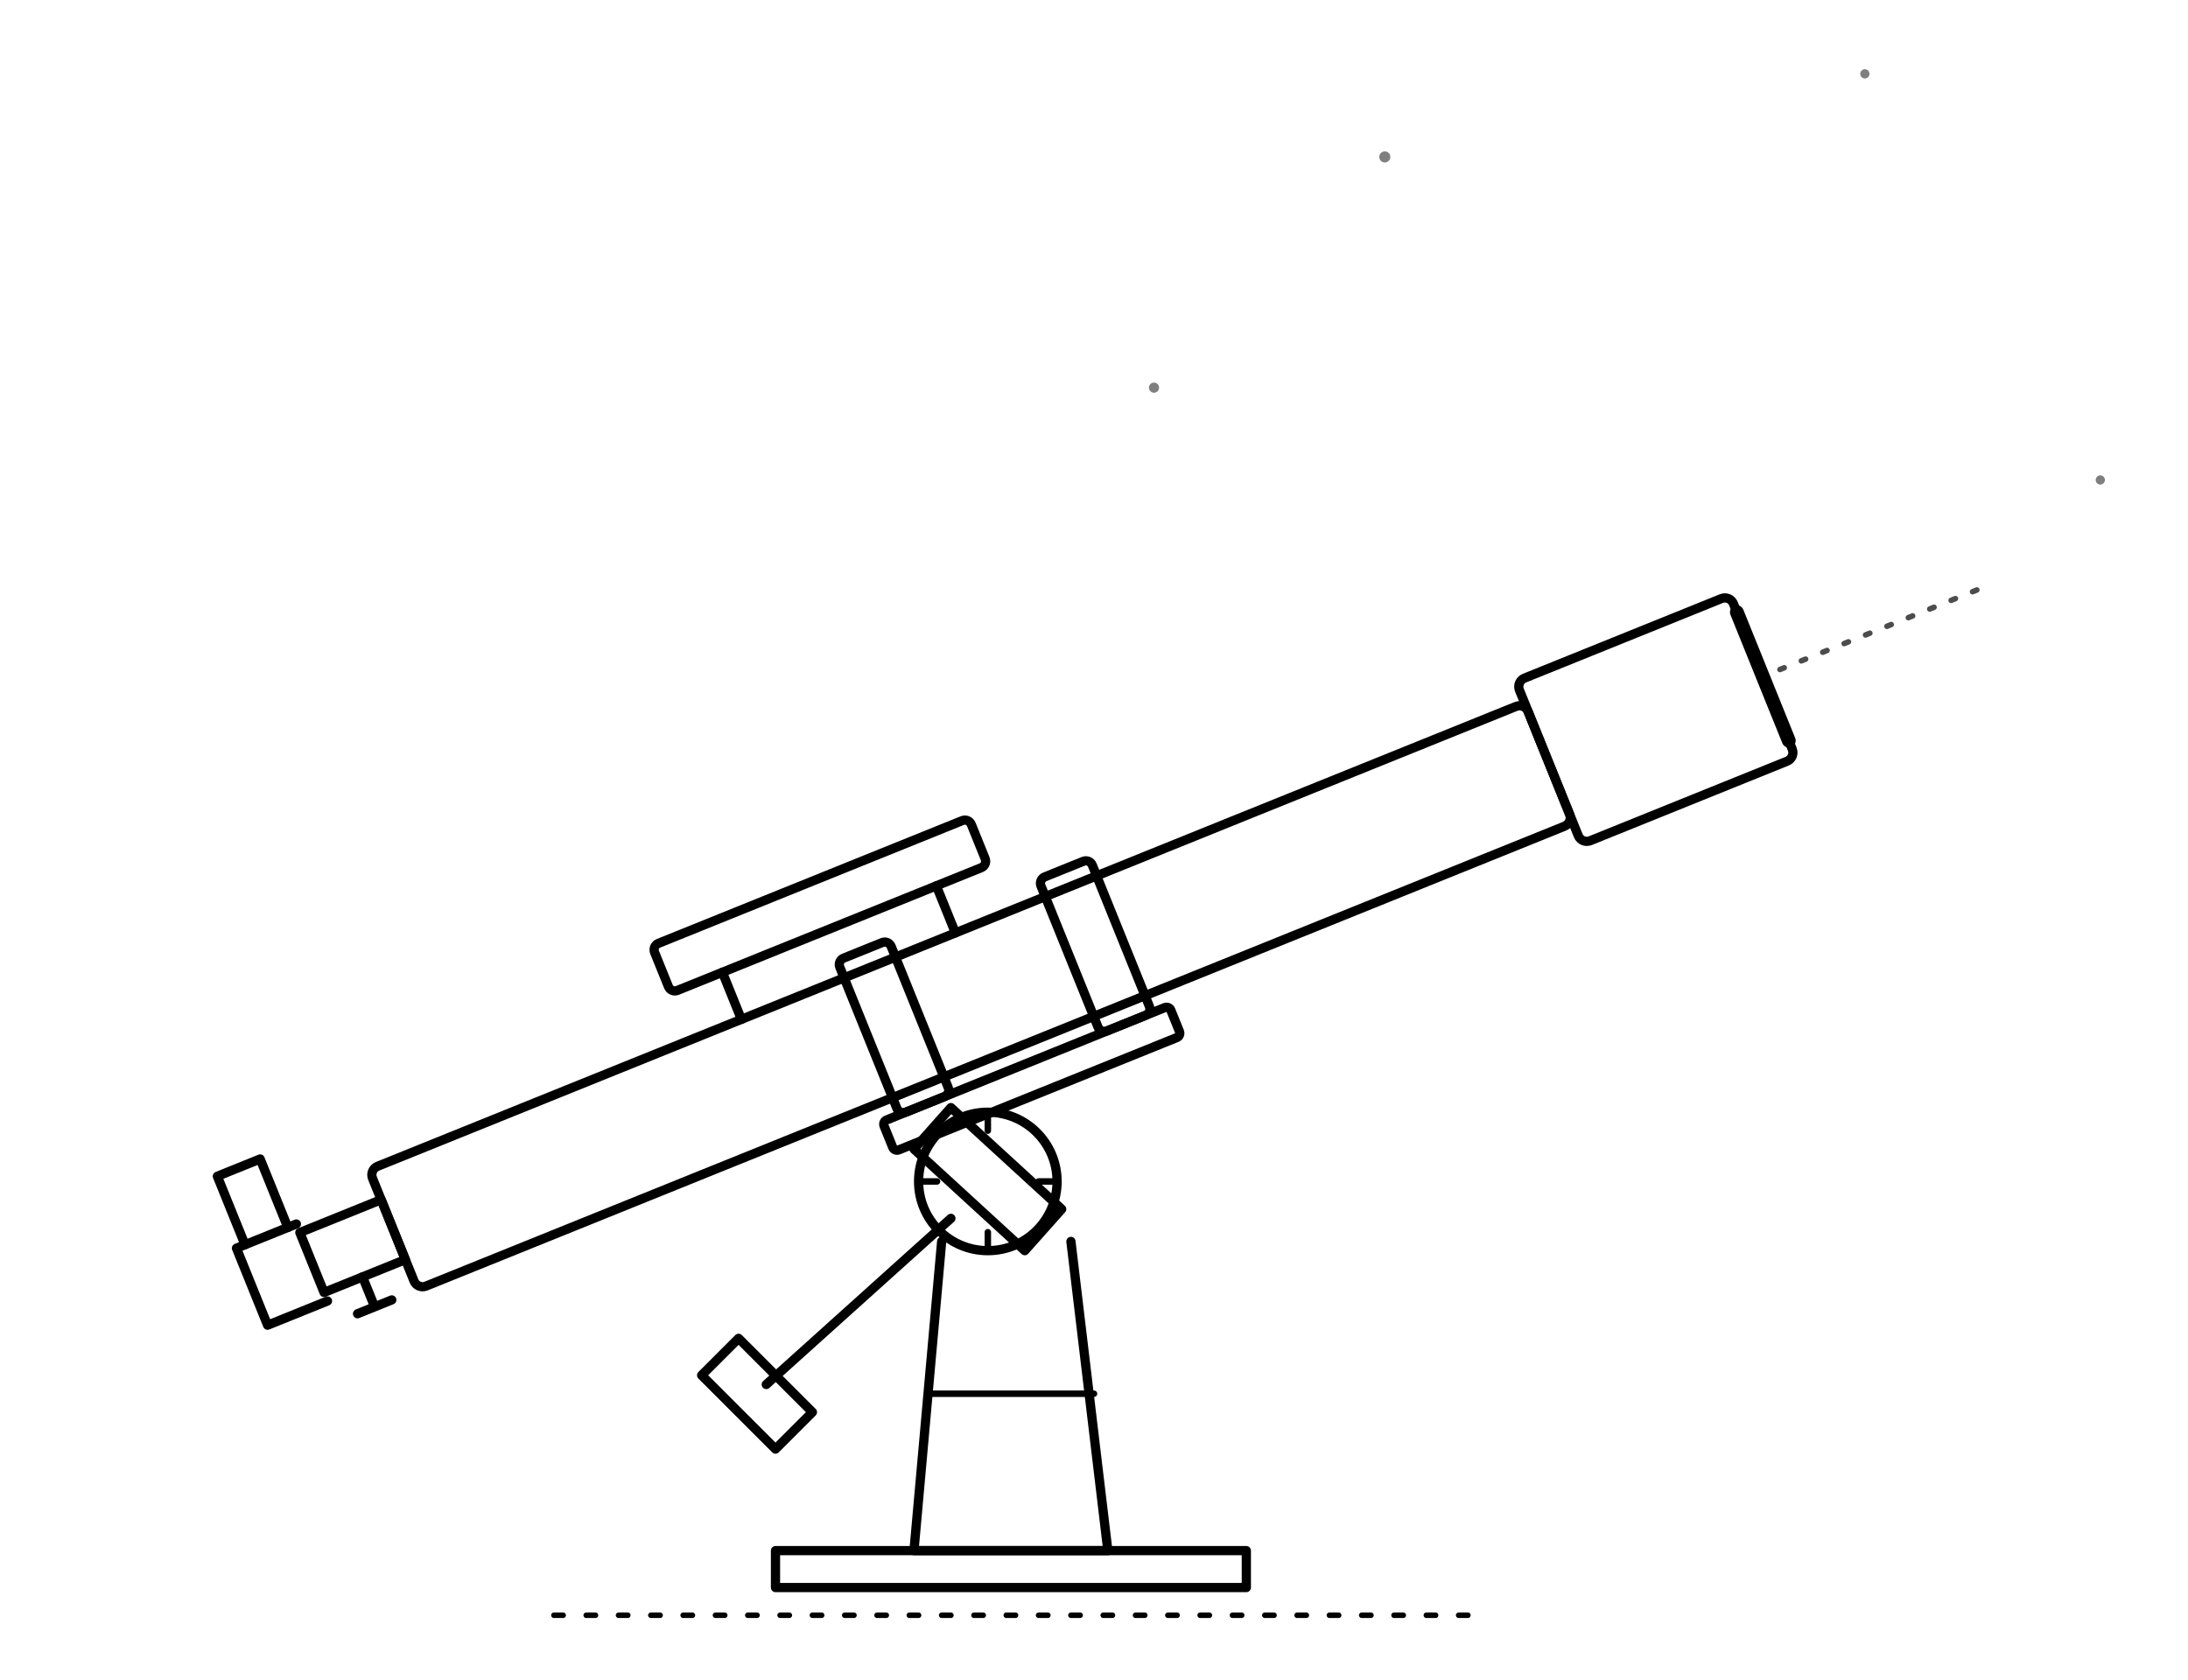
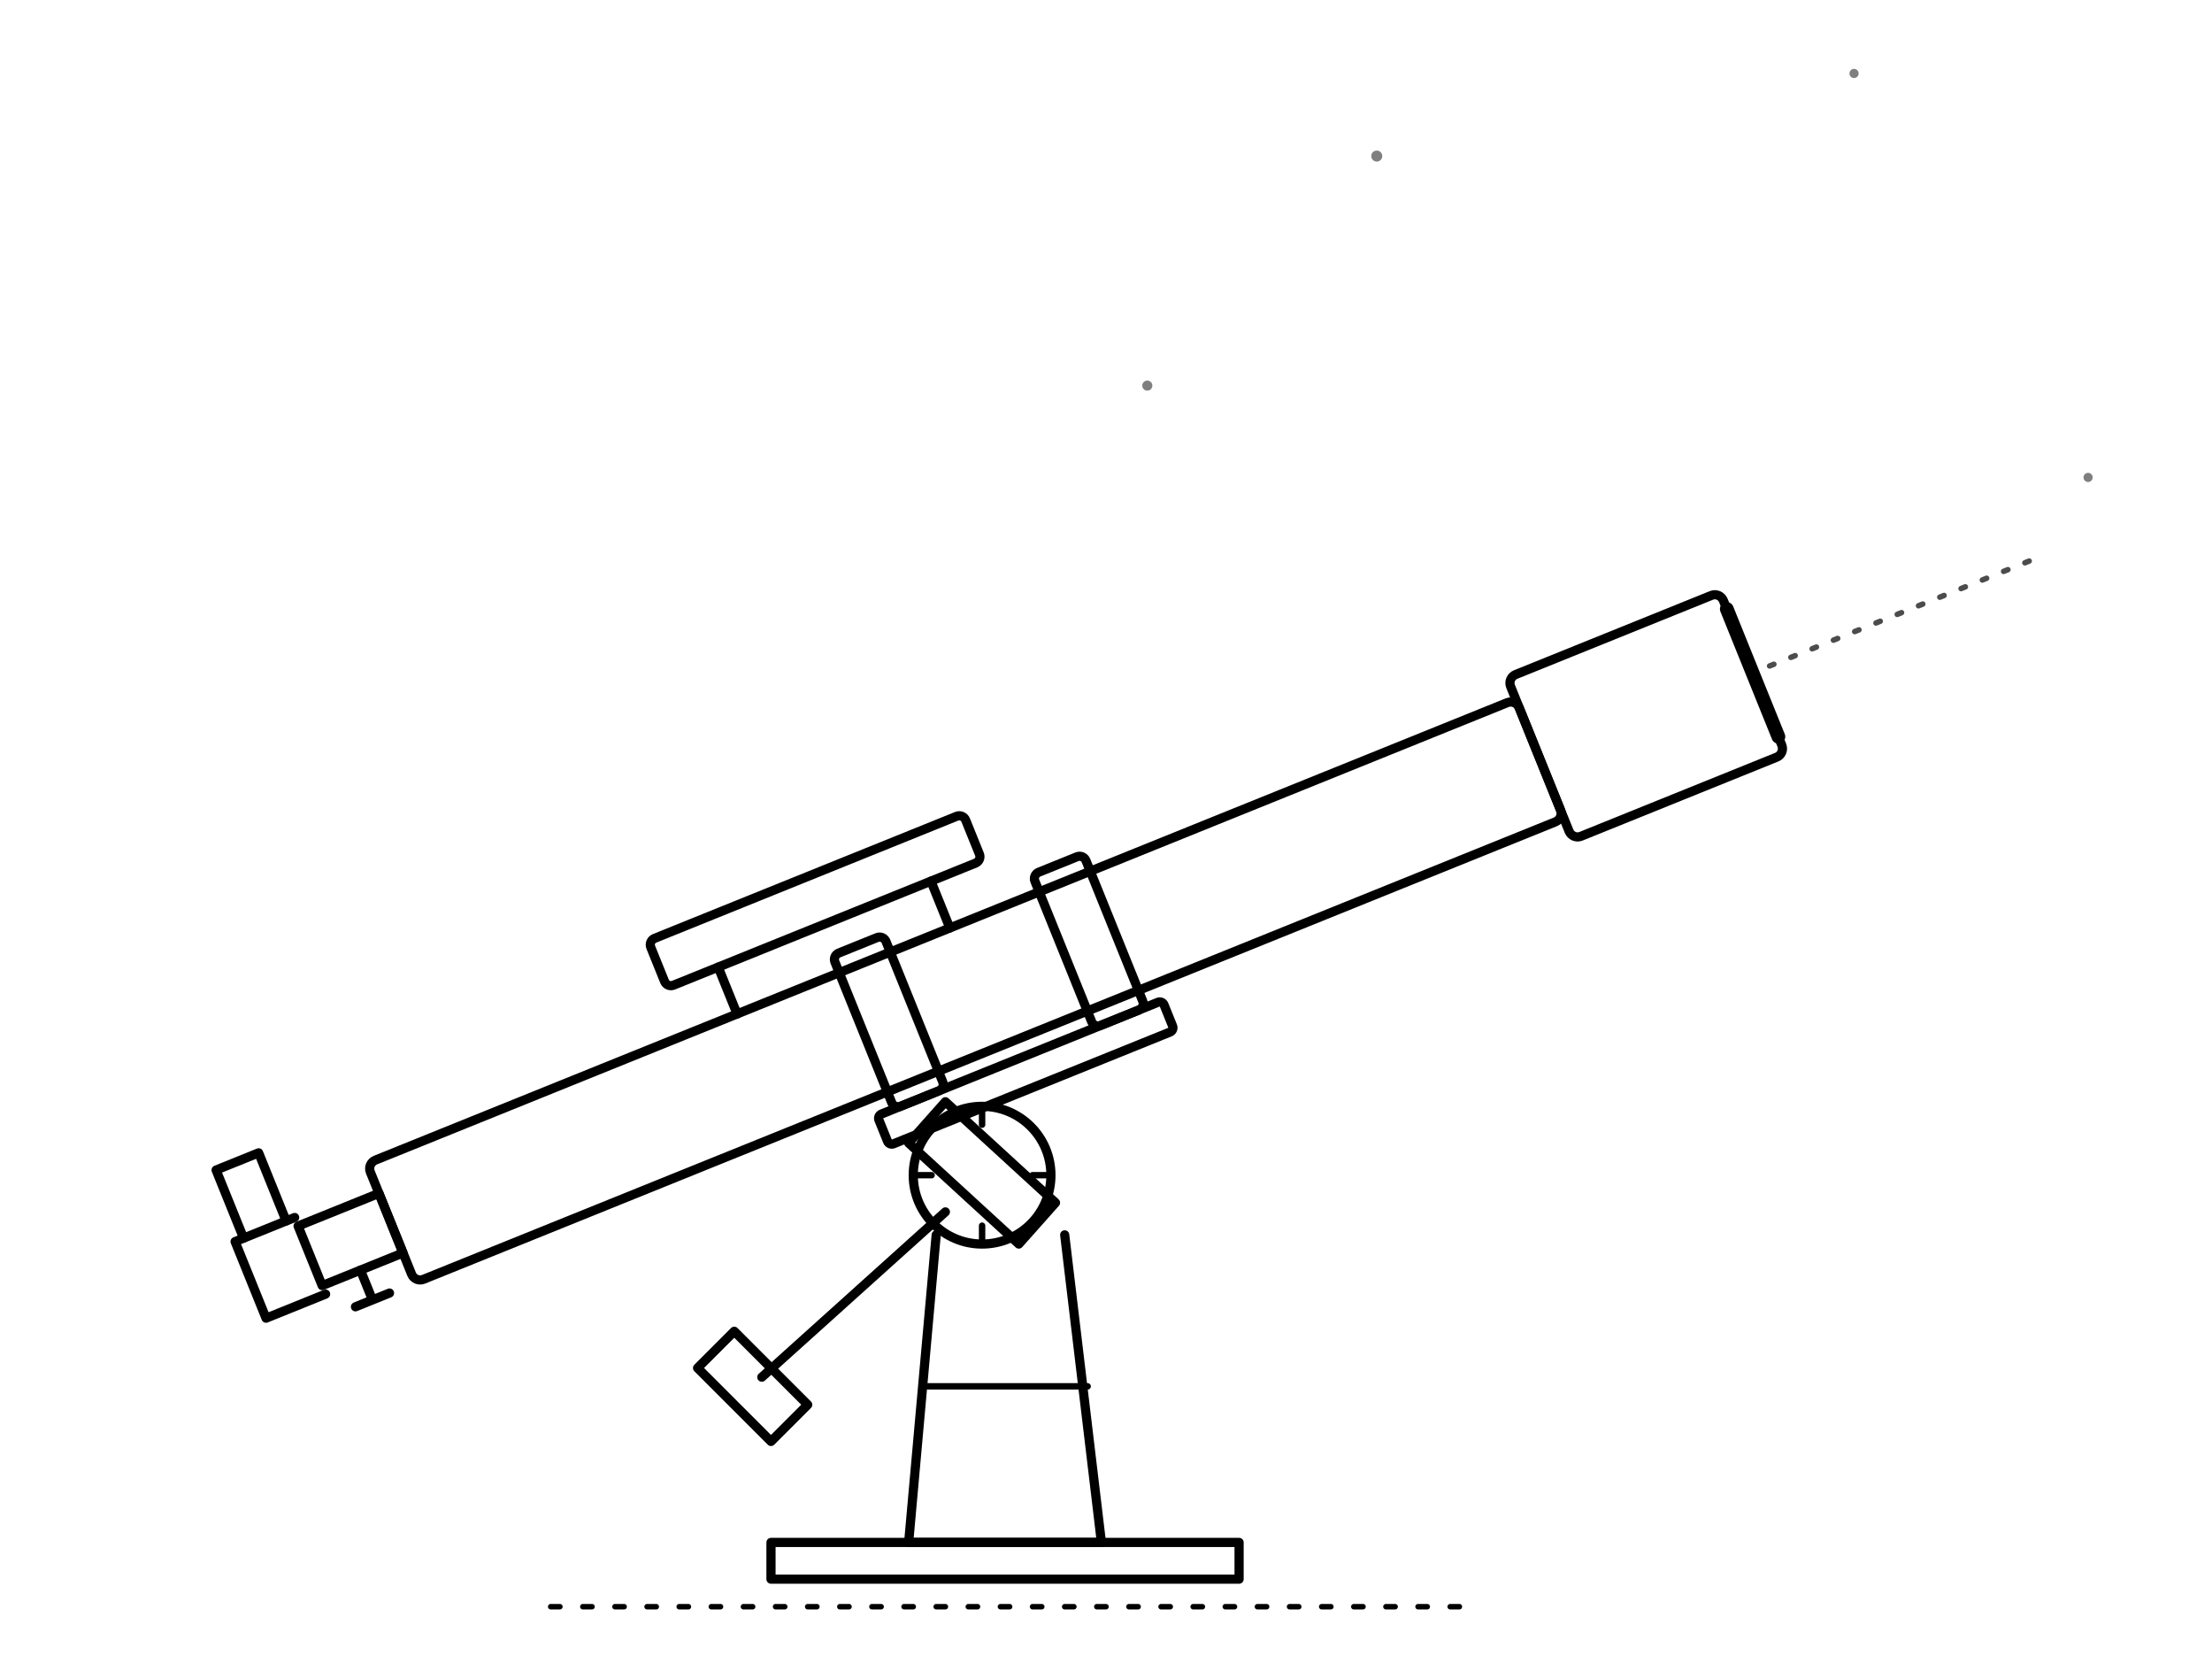
- <svg xmlns="http://www.w3.org/2000/svg" class="refractor" viewBox="0 -64 474 364" role="group" aria-label="Telescope star chart: one star per upcoming event day">
+ <svg xmlns="http://www.w3.org/2000/svg" class="refractor" viewBox="0 -64 482 364" role="group" aria-label="Telescope star chart: one star per upcoming event day">
  <g class="refractor__dust" fill="currentColor" fill-opacity="0.5">
    <circle cx="300" cy="-30" r="1.2" />
    <circle cx="404" cy="-48" r="1" />
    <circle cx="250" cy="20" r="1.1" />
    <circle cx="455" cy="40" r="1" />
  </g>
  <g class="refractor__tube" transform="rotate(-22 215 150)" fill="none" stroke="currentColor" stroke-width="2" stroke-linejoin="round" stroke-linecap="round">
    <rect x="75" y="136" width="270" height="28" rx="2" />
    <rect x="345" y="131" width="50" height="38" rx="2" />
    <path d="M395 135 V165" class="acc-stroke" stroke-width="3" />
    <rect x="56" y="143" width="19" height="14" />
    <path d="M56 141 H42 V159 H56" />
    <path d="M44 141 V125 H54 V141" />
    <path d="M65 157 V164 M61 164 H69" />
    <rect x="150" y="114" width="74" height="11" rx="1.5" />
    <path d="M162 125 V136 M212 125 V136" />
    <rect x="186" y="132" width="12" height="36" rx="1.5" class="acc" />
    <rect x="233" y="132" width="12" height="36" rx="1.5" class="acc" />
    <rect x="182" y="168" width="67" height="7" rx="1" />
-     <path class="refractor__sight" d="M399 150 H446" stroke-width="1.2" stroke-dasharray="1 4" stroke-opacity="0.7" />
+     <path class="refractor__sight" d="M399 150 H463" stroke-width="1.2" stroke-dasharray="1 4" stroke-opacity="0.7" />
  </g>
  <g class="refractor__mount" fill="none" stroke="currentColor" stroke-width="2" stroke-linejoin="round" stroke-linecap="round">
    <path d="M206 176 L230 198 L222 207 L198 185 Z" />
    <circle cx="214" cy="192" r="15" />
    <path d="M214 177 V181 M229 192 H225 M214 207 V203 M199 192 H203" stroke-width="1.4" />
    <path d="M206 200 L166 236" />
    <path d="M160 226 L176 242 L168 250 L152 234 Z" class="acc" />
    <path d="M204 205 L198 272 H240 L232 205" />
    <path d="M201 238 H237" stroke-width="1.4" />
    <path d="M168 272 H270 V280 H168 Z" />
    <path d="M120 286 H318" stroke-width="1.2" stroke-dasharray="2 5" />
  </g>
</svg>
